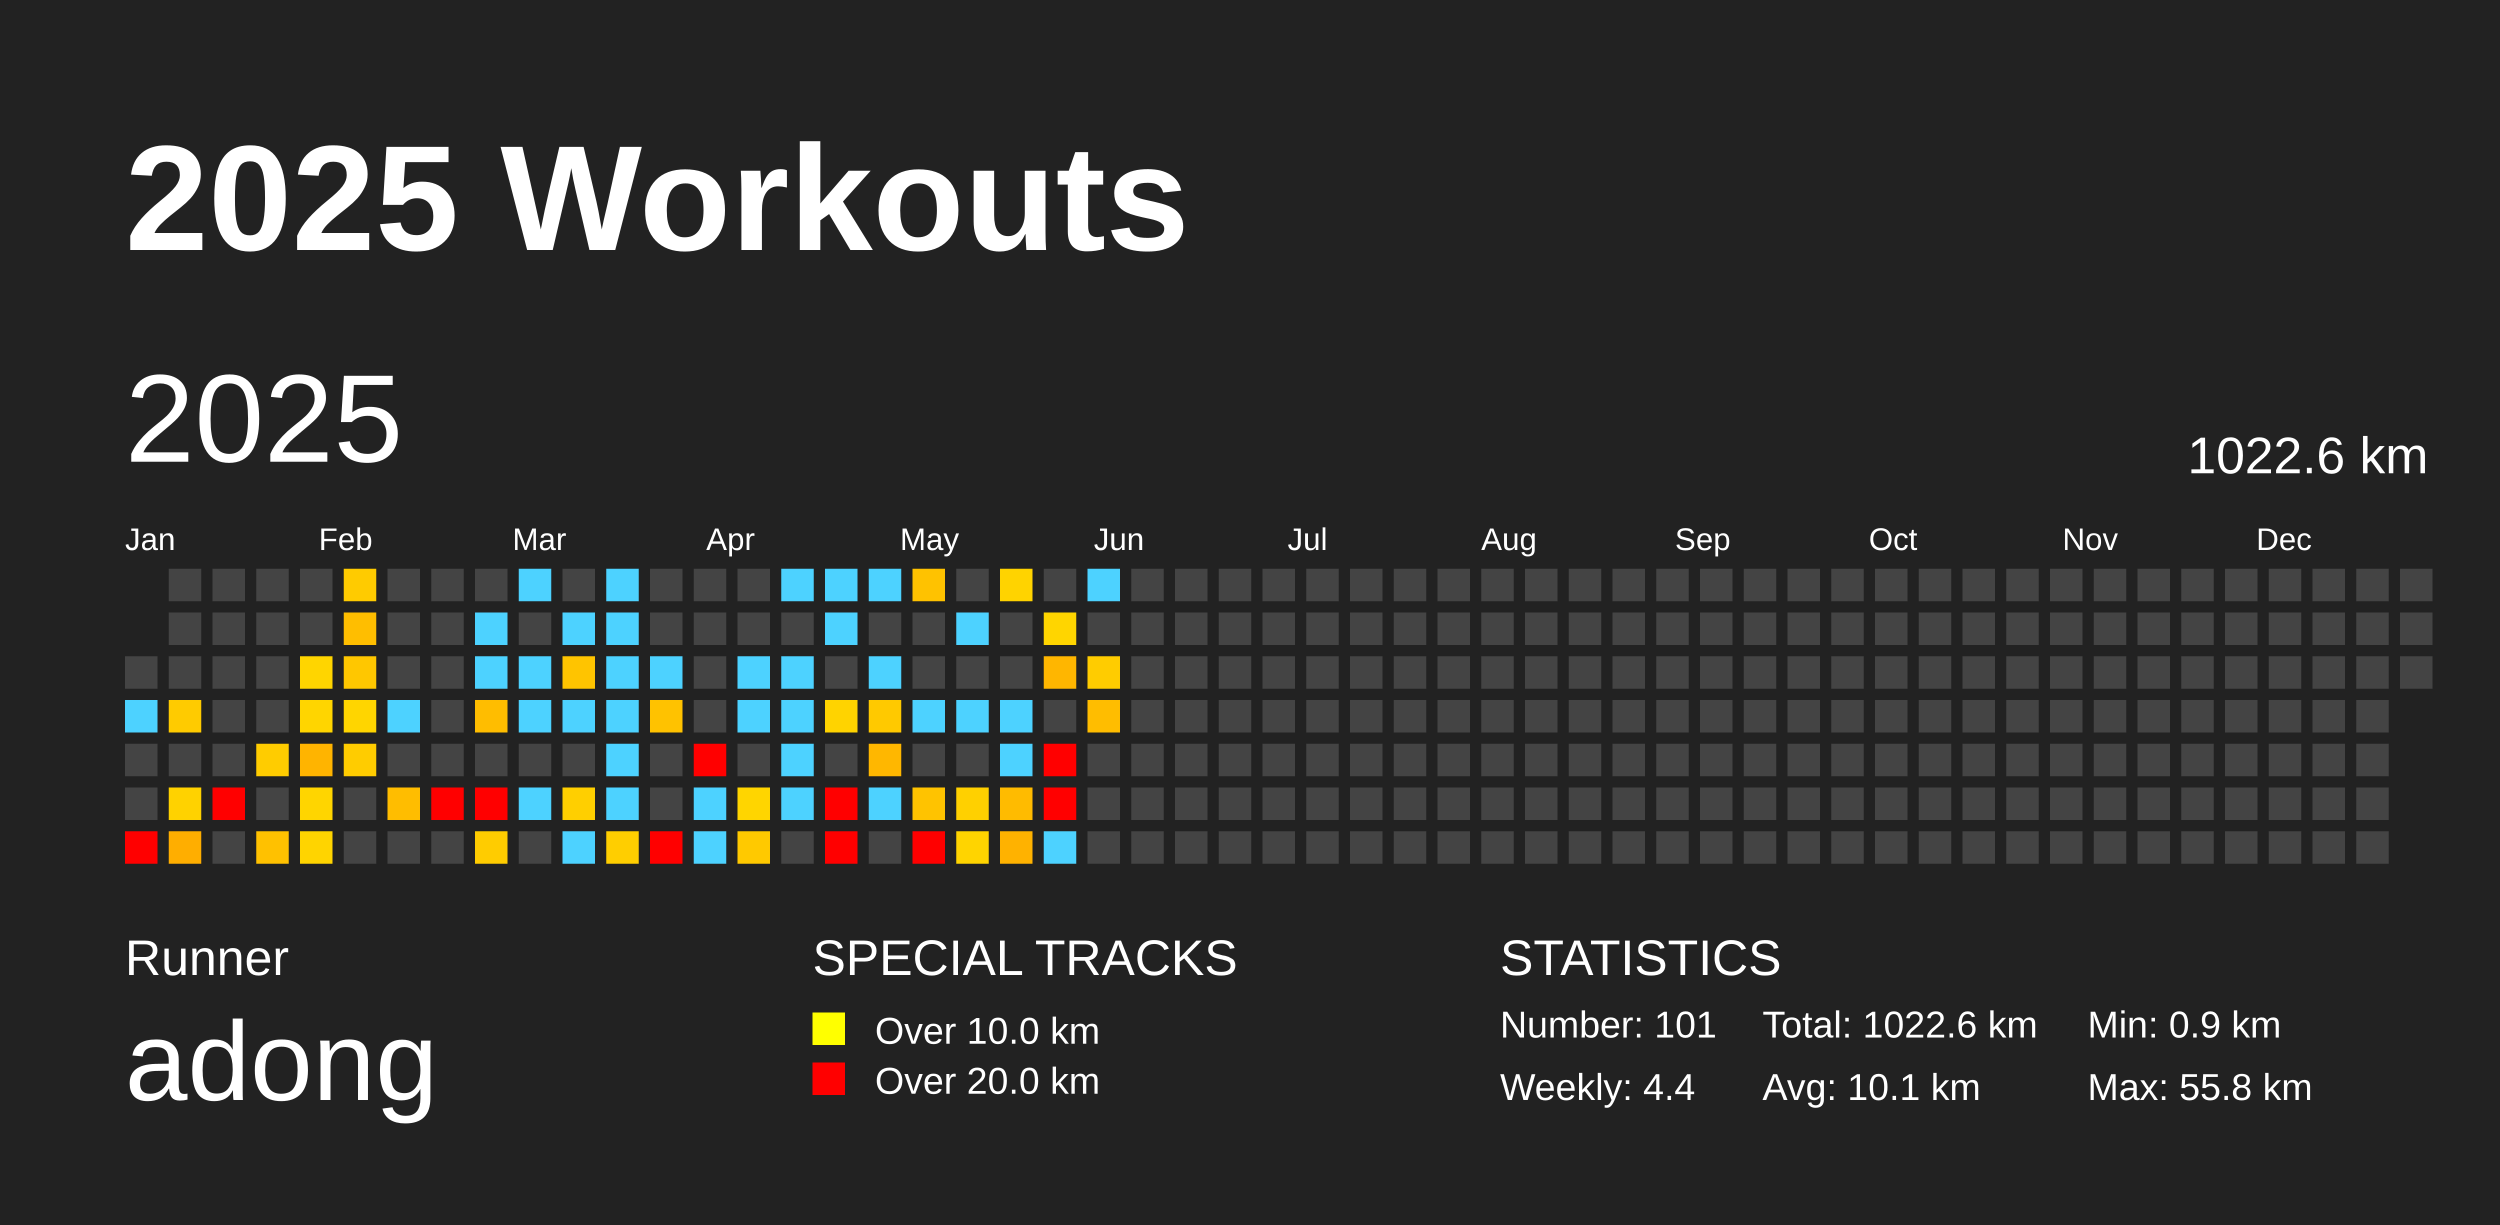
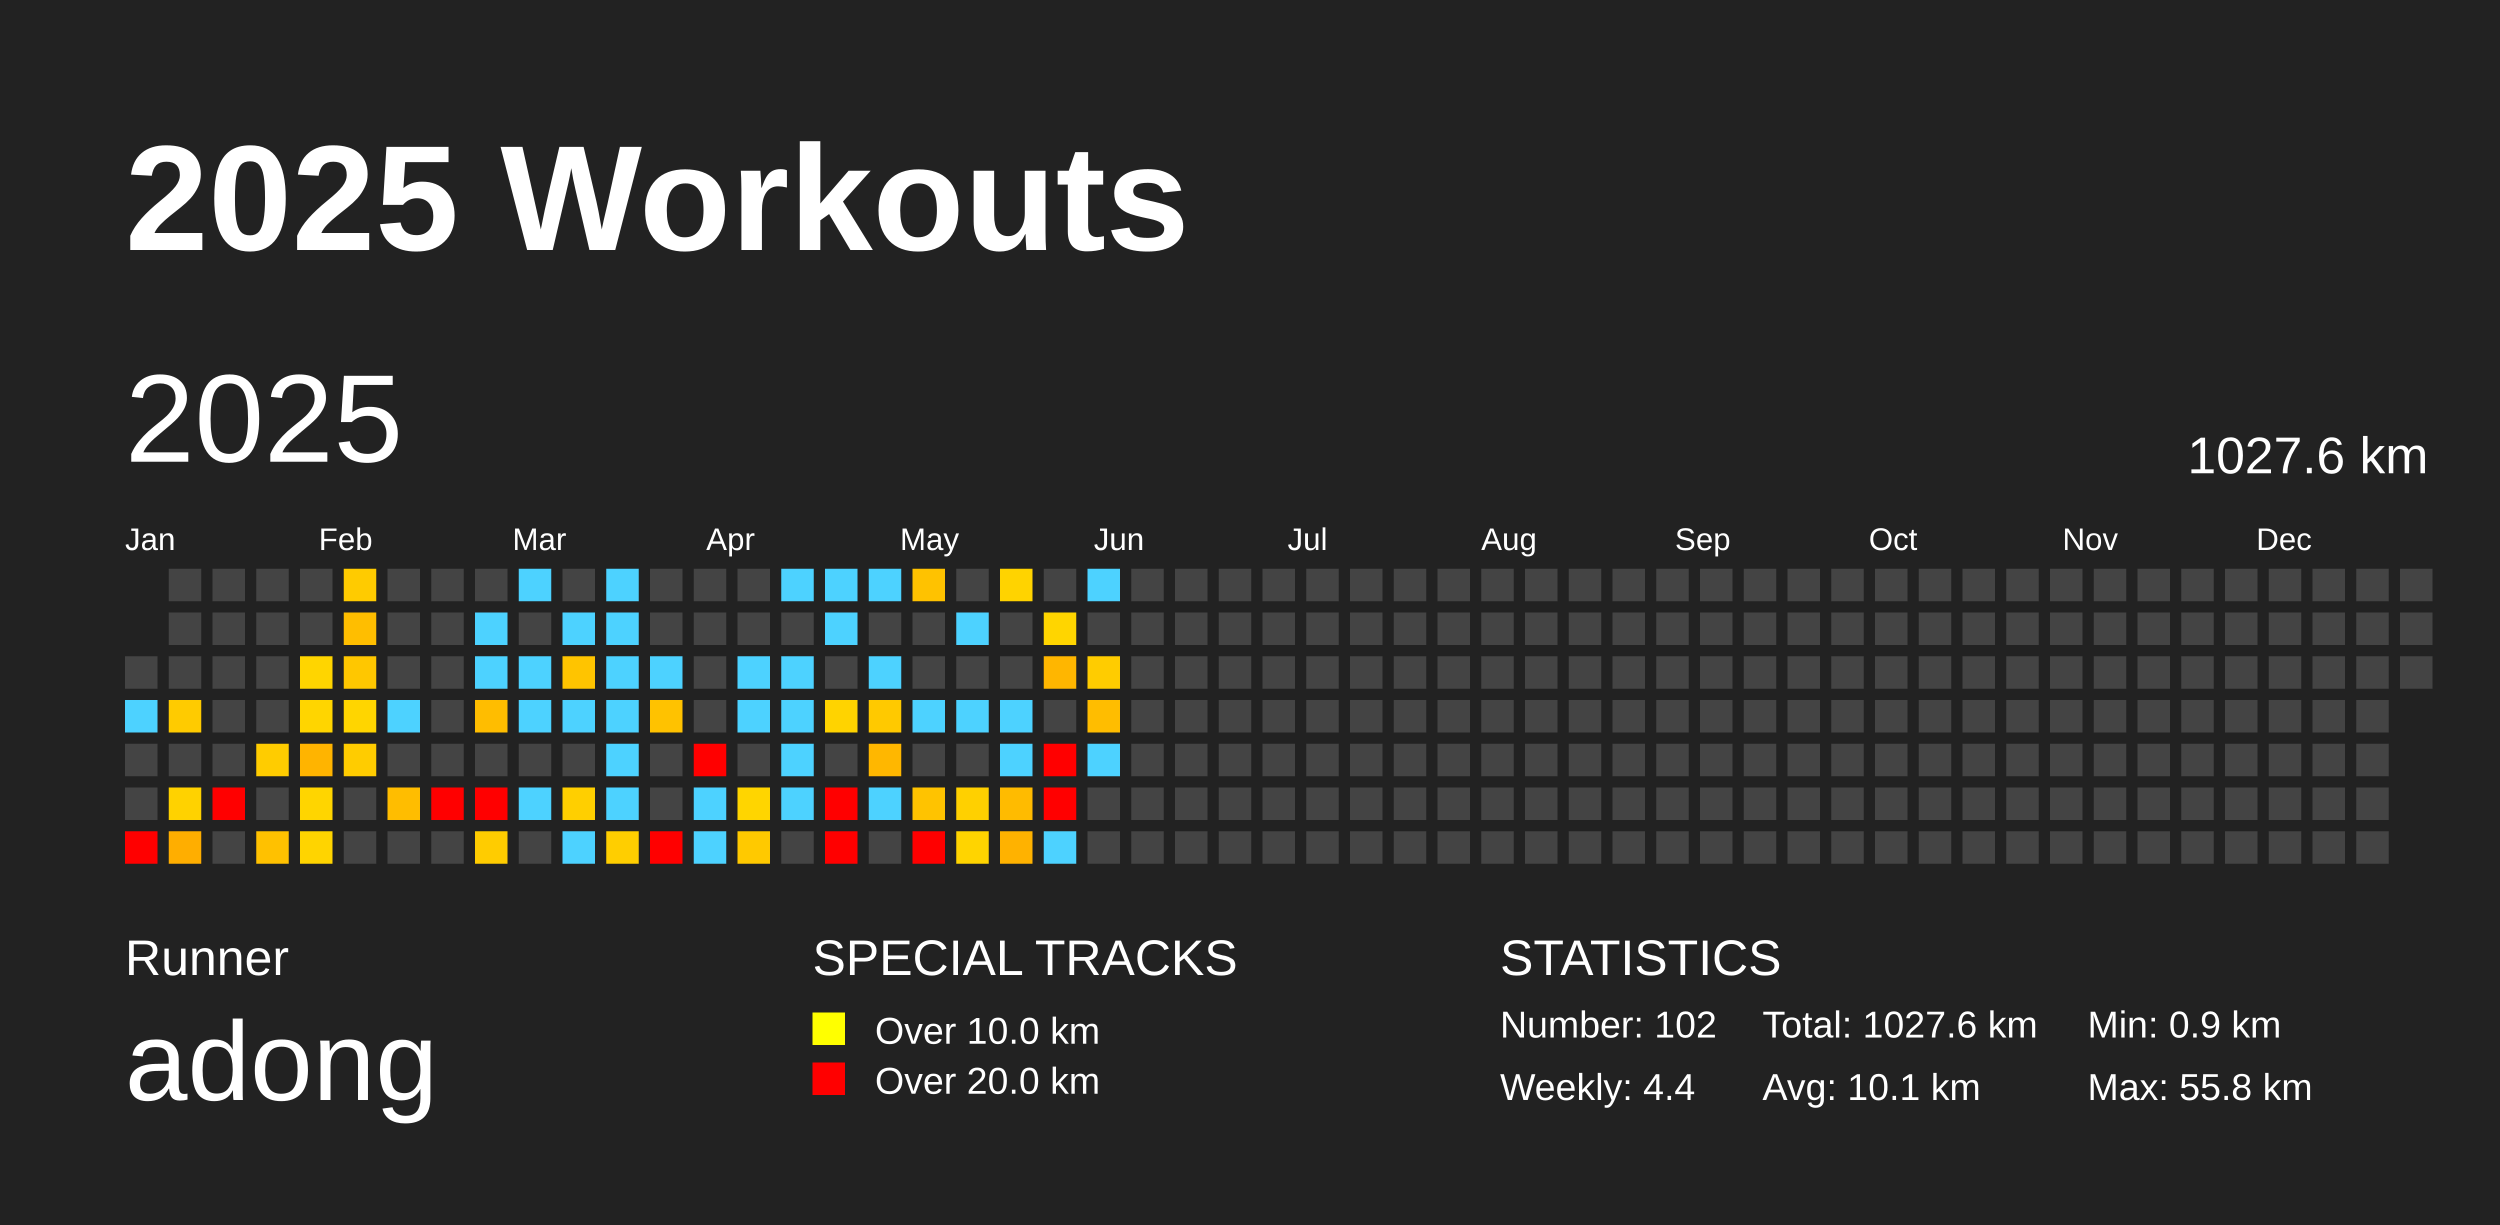
<svg xmlns="http://www.w3.org/2000/svg" baseProfile="full" height="98mm" version="1.1" viewBox="0,0,200,98" width="200mm">
  <defs />
  <rect fill="#222222" height="98" width="200" x="0" y="0" />
  <text fill="#FFFFFF" style="font-size:12px; font-family:Arial; font-weight:bold;" x="10" y="20">2025 Workouts</text>
  <text fill="#FFFFFF" style="font-size:4px; font-family:Arial" x="10" y="78">Runner</text>
  <text fill="#FFFFFF" style="font-size:9px; font-family:Arial" x="10" y="88">adong</text>
  <text fill="#FFFFFF" style="font-size:4px; font-family:Arial" x="65" y="78">SPECIAL TRACKS</text>
  <rect fill="yellow" height="2.6" width="2.6" x="65" y="81" />
  <text fill="#FFFFFF" style="font-size:3px; font-family:Arial" x="70" y="83.5">Over 10.0 km</text>
  <rect fill="red" height="2.6" width="2.6" x="65" y="85" />
  <text fill="#FFFFFF" style="font-size:3px; font-family:Arial" x="70" y="87.5">Over 20.0 km</text>
  <text fill="#FFFFFF" style="font-size:4px; font-family:Arial" x="120" y="78">STATISTICS</text>
-   <text fill="#FFFFFF" style="font-size:3px; font-family:Arial" x="120" y="83">Number: 101</text>
+   <text fill="#FFFFFF" style="font-size:3px; font-family:Arial" x="120" y="83">Number: 102</text>
  <text fill="#FFFFFF" style="font-size:3px; font-family:Arial" x="120" y="88">Weekly: 4.4</text>
-   <text fill="#FFFFFF" style="font-size:3px; font-family:Arial" x="141" y="83">Total: 1022.6 km</text>
+   <text fill="#FFFFFF" style="font-size:3px; font-family:Arial" x="141" y="83">Total: 1027.6 km</text>
  <text fill="#FFFFFF" style="font-size:3px; font-family:Arial" x="141" y="88">Avg: 10.1 km</text>
  <text fill="#FFFFFF" style="font-size:3px; font-family:Arial" x="167" y="83">Min: 0.9 km</text>
  <text fill="#FFFFFF" style="font-size:3px; font-family:Arial" x="167" y="88">Max: 55.8 km</text>
  <text dominant-baseline="hanging" fill="#FFFFFF" style="font-size:10.0px; font-family:Arial;" x="10" y="30">2025</text>
-   <text dominant-baseline="hanging" fill="#FFFFFF" style="font-size:4.125px; font-family:Arial;" x="175" y="35">1022.6 km</text>
+   <text dominant-baseline="hanging" fill="#FFFFFF" style="font-size:4.125px; font-family:Arial;" x="175" y="35">1027.6 km</text>
  <text fill="#FFFFFF" style="font-size:2.5px; font-family:Arial" x="10.0" y="44">Jan</text>
  <text fill="#FFFFFF" style="font-size:2.5px; font-family:Arial" x="25.5" y="44">Feb</text>
  <text fill="#FFFFFF" style="font-size:2.5px; font-family:Arial" x="41.0" y="44">Mar</text>
  <text fill="#FFFFFF" style="font-size:2.5px; font-family:Arial" x="56.5" y="44">Apr</text>
  <text fill="#FFFFFF" style="font-size:2.5px; font-family:Arial" x="72.0" y="44">May</text>
  <text fill="#FFFFFF" style="font-size:2.5px; font-family:Arial" x="87.5" y="44">Jun</text>
  <text fill="#FFFFFF" style="font-size:2.5px; font-family:Arial" x="103.0" y="44">Jul</text>
  <text fill="#FFFFFF" style="font-size:2.5px; font-family:Arial" x="118.5" y="44">Aug</text>
  <text fill="#FFFFFF" style="font-size:2.5px; font-family:Arial" x="134.0" y="44">Sep</text>
  <text fill="#FFFFFF" style="font-size:2.5px; font-family:Arial" x="149.5" y="44">Oct</text>
  <text fill="#FFFFFF" style="font-size:2.5px; font-family:Arial" x="165.0" y="44">Nov</text>
  <text fill="#FFFFFF" style="font-size:2.5px; font-family:Arial" x="180.5" y="44">Dec</text>
  <rect fill="#444444" height="2.6" width="2.6" x="10.0" y="52.5" />
  <rect fill="#4dd2ff" height="2.6" width="2.6" x="10.0" y="56.0" />
  <rect fill="#444444" height="2.6" width="2.6" x="10.0" y="59.5" />
  <rect fill="#444444" height="2.6" width="2.6" x="10.0" y="63.0" />
  <rect fill="red" height="2.6" width="2.6" x="10.0" y="66.5" />
  <rect fill="#444444" height="2.6" width="2.6" x="13.5" y="45.5" />
  <rect fill="#444444" height="2.6" width="2.6" x="13.5" y="49.0" />
  <rect fill="#444444" height="2.6" width="2.6" x="13.5" y="52.5" />
  <rect fill="#ffcb00" height="2.6" width="2.6" x="13.5" y="56.0" />
  <rect fill="#444444" height="2.6" width="2.6" x="13.5" y="59.5" />
  <rect fill="#ffd200" height="2.6" width="2.6" x="13.5" y="63.0" />
  <rect fill="#ffae00" height="2.6" width="2.6" x="13.5" y="66.5" />
  <rect fill="#444444" height="2.6" width="2.6" x="17.0" y="45.5" />
  <rect fill="#444444" height="2.6" width="2.6" x="17.0" y="49.0" />
  <rect fill="#444444" height="2.6" width="2.6" x="17.0" y="52.5" />
  <rect fill="#444444" height="2.6" width="2.6" x="17.0" y="56.0" />
  <rect fill="#444444" height="2.6" width="2.6" x="17.0" y="59.5" />
  <rect fill="red" height="2.6" width="2.6" x="17.0" y="63.0" />
  <rect fill="#444444" height="2.6" width="2.6" x="17.0" y="66.5" />
  <rect fill="#444444" height="2.6" width="2.6" x="20.5" y="45.5" />
  <rect fill="#444444" height="2.6" width="2.6" x="20.5" y="49.0" />
  <rect fill="#444444" height="2.6" width="2.6" x="20.5" y="52.5" />
  <rect fill="#444444" height="2.6" width="2.6" x="20.5" y="56.0" />
  <rect fill="#ffcc00" height="2.6" width="2.6" x="20.5" y="59.5" />
  <rect fill="#444444" height="2.6" width="2.6" x="20.5" y="63.0" />
  <rect fill="#ffc100" height="2.6" width="2.6" x="20.5" y="66.5" />
  <rect fill="#444444" height="2.6" width="2.6" x="24.0" y="45.5" />
  <rect fill="#444444" height="2.6" width="2.6" x="24.0" y="49.0" />
  <rect fill="#ffd500" height="2.6" width="2.6" x="24.0" y="52.5" />
  <rect fill="#ffd500" height="2.6" width="2.6" x="24.0" y="56.0" />
  <rect fill="#ffb400" height="2.6" width="2.6" x="24.0" y="59.5" />
  <rect fill="#ffd500" height="2.6" width="2.6" x="24.0" y="63.0" />
  <rect fill="#ffd400" height="2.6" width="2.6" x="24.0" y="66.5" />
  <rect fill="#ffcb00" height="2.6" width="2.6" x="27.5" y="45.5" />
  <rect fill="#ffbe00" height="2.6" width="2.6" x="27.5" y="49.0" />
  <rect fill="#ffc700" height="2.6" width="2.6" x="27.5" y="52.5" />
  <rect fill="#ffd500" height="2.6" width="2.6" x="27.5" y="56.0" />
  <rect fill="#ffcc00" height="2.6" width="2.6" x="27.5" y="59.5" />
  <rect fill="#444444" height="2.6" width="2.6" x="27.5" y="63.0" />
  <rect fill="#444444" height="2.6" width="2.6" x="27.5" y="66.5" />
  <rect fill="#444444" height="2.6" width="2.6" x="31.0" y="45.5" />
  <rect fill="#444444" height="2.6" width="2.6" x="31.0" y="49.0" />
  <rect fill="#444444" height="2.6" width="2.6" x="31.0" y="52.5" />
  <rect fill="#4dd2ff" height="2.6" width="2.6" x="31.0" y="56.0" />
  <rect fill="#444444" height="2.6" width="2.6" x="31.0" y="59.5" />
  <rect fill="#ffbd00" height="2.6" width="2.6" x="31.0" y="63.0" />
  <rect fill="#444444" height="2.6" width="2.6" x="31.0" y="66.5" />
  <rect fill="#444444" height="2.6" width="2.6" x="34.5" y="45.5" />
  <rect fill="#444444" height="2.6" width="2.6" x="34.5" y="49.0" />
  <rect fill="#444444" height="2.6" width="2.6" x="34.5" y="52.5" />
  <rect fill="#444444" height="2.6" width="2.6" x="34.5" y="56.0" />
  <rect fill="#444444" height="2.6" width="2.6" x="34.5" y="59.5" />
  <rect fill="red" height="2.6" width="2.6" x="34.5" y="63.0" />
  <rect fill="#444444" height="2.6" width="2.6" x="34.5" y="66.5" />
  <rect fill="#444444" height="2.6" width="2.6" x="38.0" y="45.5" />
  <rect fill="#4dd2ff" height="2.6" width="2.6" x="38.0" y="49.0" />
  <rect fill="#4dd2ff" height="2.6" width="2.6" x="38.0" y="52.5" />
  <rect fill="#ffbd00" height="2.6" width="2.6" x="38.0" y="56.0" />
  <rect fill="#444444" height="2.6" width="2.6" x="38.0" y="59.5" />
  <rect fill="red" height="2.6" width="2.6" x="38.0" y="63.0" />
  <rect fill="#ffcc00" height="2.6" width="2.6" x="38.0" y="66.5" />
  <rect fill="#4dd2ff" height="2.6" width="2.6" x="41.5" y="45.5" />
  <rect fill="#444444" height="2.6" width="2.6" x="41.5" y="49.0" />
  <rect fill="#4dd2ff" height="2.6" width="2.6" x="41.5" y="52.5" />
  <rect fill="#4dd2ff" height="2.6" width="2.6" x="41.5" y="56.0" />
  <rect fill="#444444" height="2.6" width="2.6" x="41.5" y="59.5" />
  <rect fill="#4dd2ff" height="2.6" width="2.6" x="41.5" y="63.0" />
  <rect fill="#444444" height="2.6" width="2.6" x="41.5" y="66.5" />
  <rect fill="#444444" height="2.6" width="2.6" x="45.0" y="45.5" />
  <rect fill="#4dd2ff" height="2.6" width="2.6" x="45.0" y="49.0" />
  <rect fill="#ffc400" height="2.6" width="2.6" x="45.0" y="52.5" />
  <rect fill="#4dd2ff" height="2.6" width="2.6" x="45.0" y="56.0" />
  <rect fill="#444444" height="2.6" width="2.6" x="45.0" y="59.5" />
  <rect fill="#ffcf00" height="2.6" width="2.6" x="45.0" y="63.0" />
  <rect fill="#4dd2ff" height="2.6" width="2.6" x="45.0" y="66.5" />
  <rect fill="#4dd2ff" height="2.6" width="2.6" x="48.5" y="45.5" />
  <rect fill="#4dd2ff" height="2.6" width="2.6" x="48.5" y="49.0" />
  <rect fill="#4dd2ff" height="2.6" width="2.6" x="48.5" y="52.5" />
  <rect fill="#4dd2ff" height="2.6" width="2.6" x="48.5" y="56.0" />
  <rect fill="#4dd2ff" height="2.6" width="2.6" x="48.5" y="59.5" />
  <rect fill="#4dd2ff" height="2.6" width="2.6" x="48.5" y="63.0" />
  <rect fill="#ffce00" height="2.6" width="2.6" x="48.5" y="66.5" />
  <rect fill="#444444" height="2.6" width="2.6" x="52.0" y="45.5" />
  <rect fill="#444444" height="2.6" width="2.6" x="52.0" y="49.0" />
  <rect fill="#4dd2ff" height="2.6" width="2.6" x="52.0" y="52.5" />
  <rect fill="#ffc200" height="2.6" width="2.6" x="52.0" y="56.0" />
  <rect fill="#444444" height="2.6" width="2.6" x="52.0" y="59.5" />
  <rect fill="#444444" height="2.6" width="2.6" x="52.0" y="63.0" />
  <rect fill="red" height="2.6" width="2.6" x="52.0" y="66.5" />
  <rect fill="#444444" height="2.6" width="2.6" x="55.5" y="45.5" />
  <rect fill="#444444" height="2.6" width="2.6" x="55.5" y="49.0" />
  <rect fill="#444444" height="2.6" width="2.6" x="55.5" y="52.5" />
  <rect fill="#444444" height="2.6" width="2.6" x="55.5" y="56.0" />
  <rect fill="red" height="2.6" width="2.6" x="55.5" y="59.5" />
  <rect fill="#4dd2ff" height="2.6" width="2.6" x="55.5" y="63.0" />
  <rect fill="#4dd2ff" height="2.6" width="2.6" x="55.5" y="66.5" />
  <rect fill="#444444" height="2.6" width="2.6" x="59.0" y="45.5" />
  <rect fill="#444444" height="2.6" width="2.6" x="59.0" y="49.0" />
  <rect fill="#4dd2ff" height="2.6" width="2.6" x="59.0" y="52.5" />
  <rect fill="#4dd2ff" height="2.6" width="2.6" x="59.0" y="56.0" />
  <rect fill="#444444" height="2.6" width="2.6" x="59.0" y="59.5" />
  <rect fill="#ffd500" height="2.6" width="2.6" x="59.0" y="63.0" />
  <rect fill="#ffc900" height="2.6" width="2.6" x="59.0" y="66.5" />
  <rect fill="#4dd2ff" height="2.6" width="2.6" x="62.5" y="45.5" />
  <rect fill="#444444" height="2.6" width="2.6" x="62.5" y="49.0" />
  <rect fill="#4dd2ff" height="2.6" width="2.6" x="62.5" y="52.5" />
  <rect fill="#4dd2ff" height="2.6" width="2.6" x="62.5" y="56.0" />
  <rect fill="#4dd2ff" height="2.6" width="2.6" x="62.5" y="59.5" />
  <rect fill="#4dd2ff" height="2.6" width="2.6" x="62.5" y="63.0" />
  <rect fill="#444444" height="2.6" width="2.6" x="62.5" y="66.5" />
  <rect fill="#4dd2ff" height="2.6" width="2.6" x="66.0" y="45.5" />
  <rect fill="#4dd2ff" height="2.6" width="2.6" x="66.0" y="49.0" />
  <rect fill="#444444" height="2.6" width="2.6" x="66.0" y="52.5" />
  <rect fill="#ffd300" height="2.6" width="2.6" x="66.0" y="56.0" />
  <rect fill="#444444" height="2.6" width="2.6" x="66.0" y="59.5" />
  <rect fill="red" height="2.6" width="2.6" x="66.0" y="63.0" />
  <rect fill="red" height="2.6" width="2.6" x="66.0" y="66.5" />
  <rect fill="#4dd2ff" height="2.6" width="2.6" x="69.5" y="45.5" />
  <rect fill="#444444" height="2.6" width="2.6" x="69.5" y="49.0" />
  <rect fill="#4dd2ff" height="2.6" width="2.6" x="69.5" y="52.5" />
  <rect fill="#ffc900" height="2.6" width="2.6" x="69.5" y="56.0" />
  <rect fill="#ffb700" height="2.6" width="2.6" x="69.5" y="59.5" />
  <rect fill="#4dd2ff" height="2.6" width="2.6" x="69.5" y="63.0" />
  <rect fill="#444444" height="2.6" width="2.6" x="69.5" y="66.5" />
  <rect fill="#ffc200" height="2.6" width="2.6" x="73.0" y="45.5" />
  <rect fill="#444444" height="2.6" width="2.6" x="73.0" y="49.0" />
  <rect fill="#444444" height="2.6" width="2.6" x="73.0" y="52.5" />
  <rect fill="#4dd2ff" height="2.6" width="2.6" x="73.0" y="56.0" />
  <rect fill="#444444" height="2.6" width="2.6" x="73.0" y="59.5" />
  <rect fill="#ffc300" height="2.6" width="2.6" x="73.0" y="63.0" />
  <rect fill="red" height="2.6" width="2.6" x="73.0" y="66.5" />
  <rect fill="#444444" height="2.6" width="2.6" x="76.5" y="45.5" />
  <rect fill="#4dd2ff" height="2.6" width="2.6" x="76.5" y="49.0" />
  <rect fill="#444444" height="2.6" width="2.6" x="76.5" y="52.5" />
  <rect fill="#4dd2ff" height="2.6" width="2.6" x="76.5" y="56.0" />
  <rect fill="#444444" height="2.6" width="2.6" x="76.5" y="59.5" />
  <rect fill="#ffd000" height="2.6" width="2.6" x="76.5" y="63.0" />
  <rect fill="#ffd400" height="2.6" width="2.6" x="76.5" y="66.5" />
  <rect fill="#ffd300" height="2.6" width="2.6" x="80.0" y="45.5" />
  <rect fill="#444444" height="2.6" width="2.6" x="80.0" y="49.0" />
  <rect fill="#444444" height="2.6" width="2.6" x="80.0" y="52.5" />
  <rect fill="#4dd2ff" height="2.6" width="2.6" x="80.0" y="56.0" />
  <rect fill="#4dd2ff" height="2.6" width="2.6" x="80.0" y="59.5" />
  <rect fill="#ffbb00" height="2.6" width="2.6" x="80.0" y="63.0" />
  <rect fill="#ffb200" height="2.6" width="2.6" x="80.0" y="66.5" />
  <rect fill="#444444" height="2.6" width="2.6" x="83.5" y="45.5" />
  <rect fill="#ffd500" height="2.6" width="2.6" x="83.5" y="49.0" />
  <rect fill="#ffb600" height="2.6" width="2.6" x="83.5" y="52.5" />
  <rect fill="#444444" height="2.6" width="2.6" x="83.5" y="56.0" />
  <rect fill="red" height="2.6" width="2.6" x="83.5" y="59.5" />
  <rect fill="red" height="2.6" width="2.6" x="83.5" y="63.0" />
  <rect fill="#4dd2ff" height="2.6" width="2.6" x="83.5" y="66.5" />
  <rect fill="#4dd2ff" height="2.6" width="2.6" x="87.0" y="45.5" />
  <rect fill="#444444" height="2.6" width="2.6" x="87.0" y="49.0" />
  <rect fill="#ffcc00" height="2.6" width="2.6" x="87.0" y="52.5" />
  <rect fill="#ffbd00" height="2.6" width="2.6" x="87.0" y="56.0" />
-   <rect fill="#444444" height="2.6" width="2.6" x="87.0" y="59.5" />
+   <rect fill="#4dd2ff" height="2.6" width="2.6" x="87.0" y="59.5" />
  <rect fill="#444444" height="2.6" width="2.6" x="87.0" y="63.0" />
  <rect fill="#444444" height="2.6" width="2.6" x="87.0" y="66.5" />
  <rect fill="#444444" height="2.6" width="2.6" x="90.5" y="45.5" />
  <rect fill="#444444" height="2.6" width="2.6" x="90.5" y="49.0" />
  <rect fill="#444444" height="2.6" width="2.6" x="90.5" y="52.5" />
  <rect fill="#444444" height="2.6" width="2.6" x="90.5" y="56.0" />
  <rect fill="#444444" height="2.6" width="2.6" x="90.5" y="59.5" />
  <rect fill="#444444" height="2.6" width="2.6" x="90.5" y="63.0" />
  <rect fill="#444444" height="2.6" width="2.6" x="90.5" y="66.5" />
  <rect fill="#444444" height="2.6" width="2.6" x="94.0" y="45.5" />
  <rect fill="#444444" height="2.6" width="2.6" x="94.0" y="49.0" />
  <rect fill="#444444" height="2.6" width="2.6" x="94.0" y="52.5" />
  <rect fill="#444444" height="2.6" width="2.6" x="94.0" y="56.0" />
  <rect fill="#444444" height="2.6" width="2.6" x="94.0" y="59.5" />
  <rect fill="#444444" height="2.6" width="2.6" x="94.0" y="63.0" />
  <rect fill="#444444" height="2.6" width="2.6" x="94.0" y="66.5" />
  <rect fill="#444444" height="2.6" width="2.6" x="97.5" y="45.5" />
  <rect fill="#444444" height="2.6" width="2.6" x="97.5" y="49.0" />
  <rect fill="#444444" height="2.6" width="2.6" x="97.5" y="52.5" />
  <rect fill="#444444" height="2.6" width="2.6" x="97.5" y="56.0" />
  <rect fill="#444444" height="2.6" width="2.6" x="97.5" y="59.5" />
  <rect fill="#444444" height="2.6" width="2.6" x="97.5" y="63.0" />
  <rect fill="#444444" height="2.6" width="2.6" x="97.5" y="66.5" />
  <rect fill="#444444" height="2.6" width="2.6" x="101.0" y="45.5" />
  <rect fill="#444444" height="2.6" width="2.6" x="101.0" y="49.0" />
  <rect fill="#444444" height="2.6" width="2.6" x="101.0" y="52.5" />
  <rect fill="#444444" height="2.6" width="2.6" x="101.0" y="56.0" />
  <rect fill="#444444" height="2.6" width="2.6" x="101.0" y="59.5" />
  <rect fill="#444444" height="2.6" width="2.6" x="101.0" y="63.0" />
  <rect fill="#444444" height="2.6" width="2.6" x="101.0" y="66.5" />
  <rect fill="#444444" height="2.6" width="2.6" x="104.5" y="45.5" />
  <rect fill="#444444" height="2.6" width="2.6" x="104.5" y="49.0" />
  <rect fill="#444444" height="2.6" width="2.6" x="104.5" y="52.5" />
  <rect fill="#444444" height="2.6" width="2.6" x="104.5" y="56.0" />
  <rect fill="#444444" height="2.6" width="2.6" x="104.5" y="59.5" />
  <rect fill="#444444" height="2.6" width="2.6" x="104.5" y="63.0" />
  <rect fill="#444444" height="2.6" width="2.6" x="104.5" y="66.5" />
  <rect fill="#444444" height="2.6" width="2.6" x="108.0" y="45.5" />
  <rect fill="#444444" height="2.6" width="2.6" x="108.0" y="49.0" />
  <rect fill="#444444" height="2.6" width="2.6" x="108.0" y="52.5" />
  <rect fill="#444444" height="2.6" width="2.6" x="108.0" y="56.0" />
  <rect fill="#444444" height="2.6" width="2.6" x="108.0" y="59.5" />
  <rect fill="#444444" height="2.6" width="2.6" x="108.0" y="63.0" />
  <rect fill="#444444" height="2.6" width="2.6" x="108.0" y="66.5" />
  <rect fill="#444444" height="2.6" width="2.6" x="111.5" y="45.5" />
  <rect fill="#444444" height="2.6" width="2.6" x="111.5" y="49.0" />
  <rect fill="#444444" height="2.6" width="2.6" x="111.5" y="52.5" />
  <rect fill="#444444" height="2.6" width="2.6" x="111.5" y="56.0" />
  <rect fill="#444444" height="2.6" width="2.6" x="111.5" y="59.5" />
  <rect fill="#444444" height="2.6" width="2.6" x="111.5" y="63.0" />
  <rect fill="#444444" height="2.6" width="2.6" x="111.5" y="66.5" />
  <rect fill="#444444" height="2.6" width="2.6" x="115.0" y="45.5" />
  <rect fill="#444444" height="2.6" width="2.6" x="115.0" y="49.0" />
  <rect fill="#444444" height="2.6" width="2.6" x="115.0" y="52.5" />
  <rect fill="#444444" height="2.6" width="2.6" x="115.0" y="56.0" />
  <rect fill="#444444" height="2.6" width="2.6" x="115.0" y="59.5" />
  <rect fill="#444444" height="2.6" width="2.6" x="115.0" y="63.0" />
  <rect fill="#444444" height="2.6" width="2.6" x="115.0" y="66.5" />
  <rect fill="#444444" height="2.6" width="2.6" x="118.5" y="45.5" />
  <rect fill="#444444" height="2.6" width="2.6" x="118.5" y="49.0" />
  <rect fill="#444444" height="2.6" width="2.6" x="118.5" y="52.5" />
  <rect fill="#444444" height="2.6" width="2.6" x="118.5" y="56.0" />
  <rect fill="#444444" height="2.6" width="2.6" x="118.5" y="59.5" />
  <rect fill="#444444" height="2.6" width="2.6" x="118.5" y="63.0" />
  <rect fill="#444444" height="2.6" width="2.6" x="118.5" y="66.5" />
  <rect fill="#444444" height="2.6" width="2.6" x="122.0" y="45.5" />
  <rect fill="#444444" height="2.6" width="2.6" x="122.0" y="49.0" />
  <rect fill="#444444" height="2.6" width="2.6" x="122.0" y="52.5" />
  <rect fill="#444444" height="2.6" width="2.6" x="122.0" y="56.0" />
  <rect fill="#444444" height="2.6" width="2.6" x="122.0" y="59.5" />
  <rect fill="#444444" height="2.6" width="2.6" x="122.0" y="63.0" />
  <rect fill="#444444" height="2.6" width="2.6" x="122.0" y="66.5" />
  <rect fill="#444444" height="2.6" width="2.6" x="125.5" y="45.5" />
  <rect fill="#444444" height="2.6" width="2.6" x="125.5" y="49.0" />
  <rect fill="#444444" height="2.6" width="2.6" x="125.5" y="52.5" />
  <rect fill="#444444" height="2.6" width="2.6" x="125.5" y="56.0" />
  <rect fill="#444444" height="2.6" width="2.6" x="125.5" y="59.5" />
  <rect fill="#444444" height="2.6" width="2.6" x="125.5" y="63.0" />
  <rect fill="#444444" height="2.6" width="2.6" x="125.5" y="66.5" />
  <rect fill="#444444" height="2.6" width="2.6" x="129.0" y="45.5" />
  <rect fill="#444444" height="2.6" width="2.6" x="129.0" y="49.0" />
  <rect fill="#444444" height="2.6" width="2.6" x="129.0" y="52.5" />
  <rect fill="#444444" height="2.6" width="2.6" x="129.0" y="56.0" />
  <rect fill="#444444" height="2.6" width="2.6" x="129.0" y="59.5" />
  <rect fill="#444444" height="2.6" width="2.6" x="129.0" y="63.0" />
  <rect fill="#444444" height="2.6" width="2.6" x="129.0" y="66.5" />
  <rect fill="#444444" height="2.6" width="2.6" x="132.5" y="45.5" />
  <rect fill="#444444" height="2.6" width="2.6" x="132.5" y="49.0" />
  <rect fill="#444444" height="2.6" width="2.6" x="132.5" y="52.5" />
  <rect fill="#444444" height="2.6" width="2.6" x="132.5" y="56.0" />
  <rect fill="#444444" height="2.6" width="2.6" x="132.5" y="59.5" />
  <rect fill="#444444" height="2.6" width="2.6" x="132.5" y="63.0" />
  <rect fill="#444444" height="2.6" width="2.6" x="132.5" y="66.5" />
  <rect fill="#444444" height="2.6" width="2.6" x="136.0" y="45.5" />
  <rect fill="#444444" height="2.6" width="2.6" x="136.0" y="49.0" />
  <rect fill="#444444" height="2.6" width="2.6" x="136.0" y="52.5" />
  <rect fill="#444444" height="2.6" width="2.6" x="136.0" y="56.0" />
  <rect fill="#444444" height="2.6" width="2.6" x="136.0" y="59.5" />
  <rect fill="#444444" height="2.6" width="2.6" x="136.0" y="63.0" />
  <rect fill="#444444" height="2.6" width="2.6" x="136.0" y="66.5" />
  <rect fill="#444444" height="2.6" width="2.6" x="139.5" y="45.5" />
  <rect fill="#444444" height="2.6" width="2.6" x="139.5" y="49.0" />
  <rect fill="#444444" height="2.6" width="2.6" x="139.5" y="52.5" />
  <rect fill="#444444" height="2.6" width="2.6" x="139.5" y="56.0" />
  <rect fill="#444444" height="2.6" width="2.6" x="139.5" y="59.5" />
  <rect fill="#444444" height="2.6" width="2.6" x="139.5" y="63.0" />
  <rect fill="#444444" height="2.6" width="2.6" x="139.5" y="66.5" />
  <rect fill="#444444" height="2.6" width="2.6" x="143.0" y="45.5" />
  <rect fill="#444444" height="2.6" width="2.6" x="143.0" y="49.0" />
  <rect fill="#444444" height="2.6" width="2.6" x="143.0" y="52.5" />
  <rect fill="#444444" height="2.6" width="2.6" x="143.0" y="56.0" />
  <rect fill="#444444" height="2.6" width="2.6" x="143.0" y="59.5" />
  <rect fill="#444444" height="2.6" width="2.6" x="143.0" y="63.0" />
  <rect fill="#444444" height="2.6" width="2.6" x="143.0" y="66.5" />
  <rect fill="#444444" height="2.6" width="2.6" x="146.5" y="45.5" />
  <rect fill="#444444" height="2.6" width="2.6" x="146.5" y="49.0" />
  <rect fill="#444444" height="2.6" width="2.6" x="146.5" y="52.5" />
  <rect fill="#444444" height="2.6" width="2.6" x="146.5" y="56.0" />
  <rect fill="#444444" height="2.6" width="2.6" x="146.5" y="59.5" />
  <rect fill="#444444" height="2.6" width="2.6" x="146.5" y="63.0" />
  <rect fill="#444444" height="2.6" width="2.6" x="146.5" y="66.5" />
  <rect fill="#444444" height="2.6" width="2.6" x="150.0" y="45.5" />
  <rect fill="#444444" height="2.6" width="2.6" x="150.0" y="49.0" />
  <rect fill="#444444" height="2.6" width="2.6" x="150.0" y="52.5" />
  <rect fill="#444444" height="2.6" width="2.6" x="150.0" y="56.0" />
  <rect fill="#444444" height="2.6" width="2.6" x="150.0" y="59.5" />
  <rect fill="#444444" height="2.6" width="2.6" x="150.0" y="63.0" />
  <rect fill="#444444" height="2.6" width="2.6" x="150.0" y="66.5" />
  <rect fill="#444444" height="2.6" width="2.6" x="153.5" y="45.5" />
  <rect fill="#444444" height="2.6" width="2.6" x="153.5" y="49.0" />
  <rect fill="#444444" height="2.6" width="2.6" x="153.5" y="52.5" />
  <rect fill="#444444" height="2.6" width="2.6" x="153.5" y="56.0" />
  <rect fill="#444444" height="2.6" width="2.6" x="153.5" y="59.5" />
  <rect fill="#444444" height="2.6" width="2.6" x="153.5" y="63.0" />
  <rect fill="#444444" height="2.6" width="2.6" x="153.5" y="66.5" />
  <rect fill="#444444" height="2.6" width="2.6" x="157.0" y="45.5" />
  <rect fill="#444444" height="2.6" width="2.6" x="157.0" y="49.0" />
  <rect fill="#444444" height="2.6" width="2.6" x="157.0" y="52.5" />
  <rect fill="#444444" height="2.6" width="2.6" x="157.0" y="56.0" />
  <rect fill="#444444" height="2.6" width="2.6" x="157.0" y="59.5" />
  <rect fill="#444444" height="2.6" width="2.6" x="157.0" y="63.0" />
  <rect fill="#444444" height="2.6" width="2.6" x="157.0" y="66.5" />
  <rect fill="#444444" height="2.6" width="2.6" x="160.5" y="45.5" />
  <rect fill="#444444" height="2.6" width="2.6" x="160.5" y="49.0" />
  <rect fill="#444444" height="2.6" width="2.6" x="160.5" y="52.5" />
  <rect fill="#444444" height="2.6" width="2.6" x="160.5" y="56.0" />
  <rect fill="#444444" height="2.6" width="2.6" x="160.5" y="59.5" />
  <rect fill="#444444" height="2.6" width="2.6" x="160.5" y="63.0" />
  <rect fill="#444444" height="2.6" width="2.6" x="160.5" y="66.5" />
  <rect fill="#444444" height="2.6" width="2.6" x="164.0" y="45.5" />
  <rect fill="#444444" height="2.6" width="2.6" x="164.0" y="49.0" />
  <rect fill="#444444" height="2.6" width="2.6" x="164.0" y="52.5" />
  <rect fill="#444444" height="2.6" width="2.6" x="164.0" y="56.0" />
  <rect fill="#444444" height="2.6" width="2.6" x="164.0" y="59.5" />
  <rect fill="#444444" height="2.6" width="2.6" x="164.0" y="63.0" />
  <rect fill="#444444" height="2.6" width="2.6" x="164.0" y="66.5" />
  <rect fill="#444444" height="2.6" width="2.6" x="167.5" y="45.5" />
  <rect fill="#444444" height="2.6" width="2.6" x="167.5" y="49.0" />
  <rect fill="#444444" height="2.6" width="2.6" x="167.5" y="52.5" />
  <rect fill="#444444" height="2.6" width="2.6" x="167.5" y="56.0" />
  <rect fill="#444444" height="2.6" width="2.6" x="167.5" y="59.5" />
  <rect fill="#444444" height="2.6" width="2.6" x="167.5" y="63.0" />
  <rect fill="#444444" height="2.6" width="2.6" x="167.5" y="66.5" />
  <rect fill="#444444" height="2.6" width="2.6" x="171.0" y="45.5" />
  <rect fill="#444444" height="2.6" width="2.6" x="171.0" y="49.0" />
  <rect fill="#444444" height="2.6" width="2.6" x="171.0" y="52.5" />
  <rect fill="#444444" height="2.6" width="2.6" x="171.0" y="56.0" />
  <rect fill="#444444" height="2.6" width="2.6" x="171.0" y="59.5" />
  <rect fill="#444444" height="2.6" width="2.6" x="171.0" y="63.0" />
  <rect fill="#444444" height="2.6" width="2.6" x="171.0" y="66.5" />
  <rect fill="#444444" height="2.6" width="2.6" x="174.5" y="45.5" />
  <rect fill="#444444" height="2.6" width="2.6" x="174.5" y="49.0" />
  <rect fill="#444444" height="2.6" width="2.6" x="174.5" y="52.5" />
  <rect fill="#444444" height="2.6" width="2.6" x="174.5" y="56.0" />
  <rect fill="#444444" height="2.6" width="2.6" x="174.5" y="59.5" />
  <rect fill="#444444" height="2.6" width="2.6" x="174.5" y="63.0" />
  <rect fill="#444444" height="2.6" width="2.6" x="174.5" y="66.5" />
  <rect fill="#444444" height="2.6" width="2.6" x="178.0" y="45.5" />
  <rect fill="#444444" height="2.6" width="2.6" x="178.0" y="49.0" />
  <rect fill="#444444" height="2.6" width="2.6" x="178.0" y="52.5" />
  <rect fill="#444444" height="2.6" width="2.6" x="178.0" y="56.0" />
  <rect fill="#444444" height="2.6" width="2.6" x="178.0" y="59.5" />
  <rect fill="#444444" height="2.6" width="2.6" x="178.0" y="63.0" />
  <rect fill="#444444" height="2.6" width="2.6" x="178.0" y="66.5" />
  <rect fill="#444444" height="2.6" width="2.6" x="181.5" y="45.5" />
  <rect fill="#444444" height="2.6" width="2.6" x="181.5" y="49.0" />
  <rect fill="#444444" height="2.6" width="2.6" x="181.5" y="52.5" />
  <rect fill="#444444" height="2.6" width="2.6" x="181.5" y="56.0" />
  <rect fill="#444444" height="2.6" width="2.6" x="181.5" y="59.5" />
  <rect fill="#444444" height="2.6" width="2.6" x="181.5" y="63.0" />
  <rect fill="#444444" height="2.6" width="2.6" x="181.5" y="66.5" />
  <rect fill="#444444" height="2.6" width="2.6" x="185.0" y="45.5" />
  <rect fill="#444444" height="2.6" width="2.6" x="185.0" y="49.0" />
  <rect fill="#444444" height="2.6" width="2.6" x="185.0" y="52.5" />
  <rect fill="#444444" height="2.6" width="2.6" x="185.0" y="56.0" />
  <rect fill="#444444" height="2.6" width="2.6" x="185.0" y="59.5" />
  <rect fill="#444444" height="2.6" width="2.6" x="185.0" y="63.0" />
  <rect fill="#444444" height="2.6" width="2.6" x="185.0" y="66.5" />
  <rect fill="#444444" height="2.6" width="2.6" x="188.5" y="45.5" />
  <rect fill="#444444" height="2.6" width="2.6" x="188.5" y="49.0" />
  <rect fill="#444444" height="2.6" width="2.6" x="188.5" y="52.5" />
  <rect fill="#444444" height="2.6" width="2.6" x="188.5" y="56.0" />
  <rect fill="#444444" height="2.6" width="2.6" x="188.5" y="59.5" />
  <rect fill="#444444" height="2.6" width="2.6" x="188.5" y="63.0" />
  <rect fill="#444444" height="2.6" width="2.6" x="188.5" y="66.5" />
  <rect fill="#444444" height="2.6" width="2.6" x="192.0" y="45.5" />
  <rect fill="#444444" height="2.6" width="2.6" x="192.0" y="49.0" />
  <rect fill="#444444" height="2.6" width="2.6" x="192.0" y="52.5" />
</svg>
